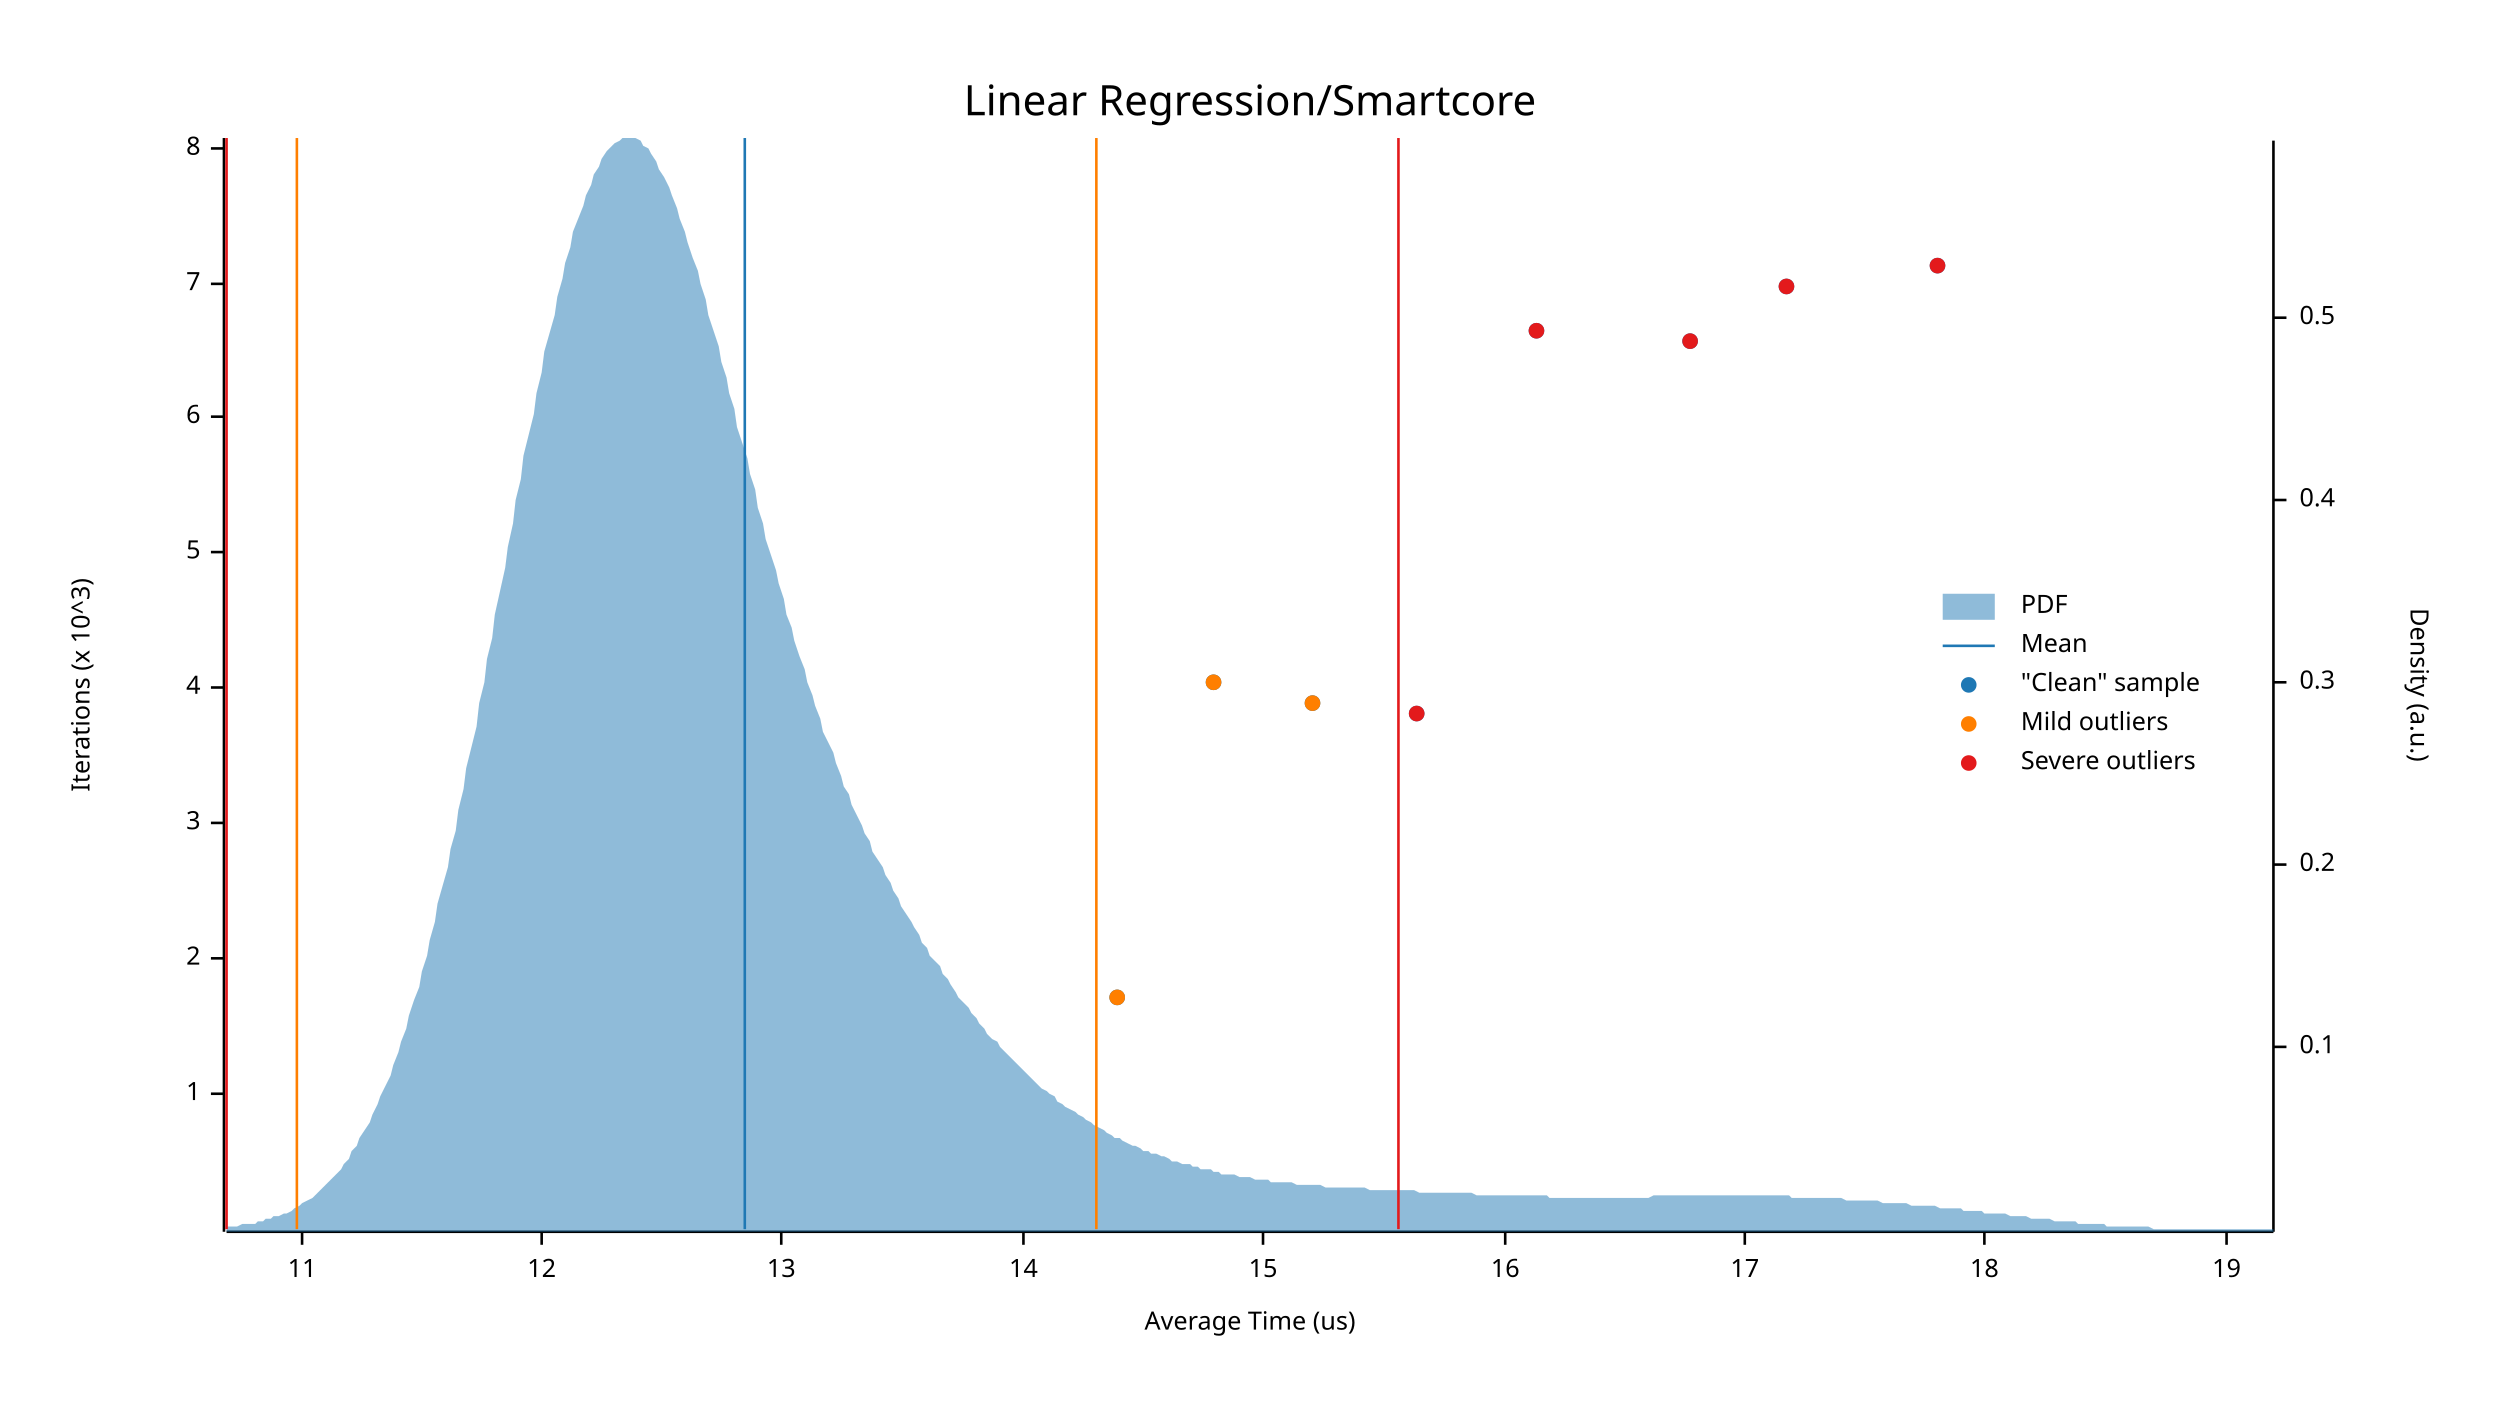
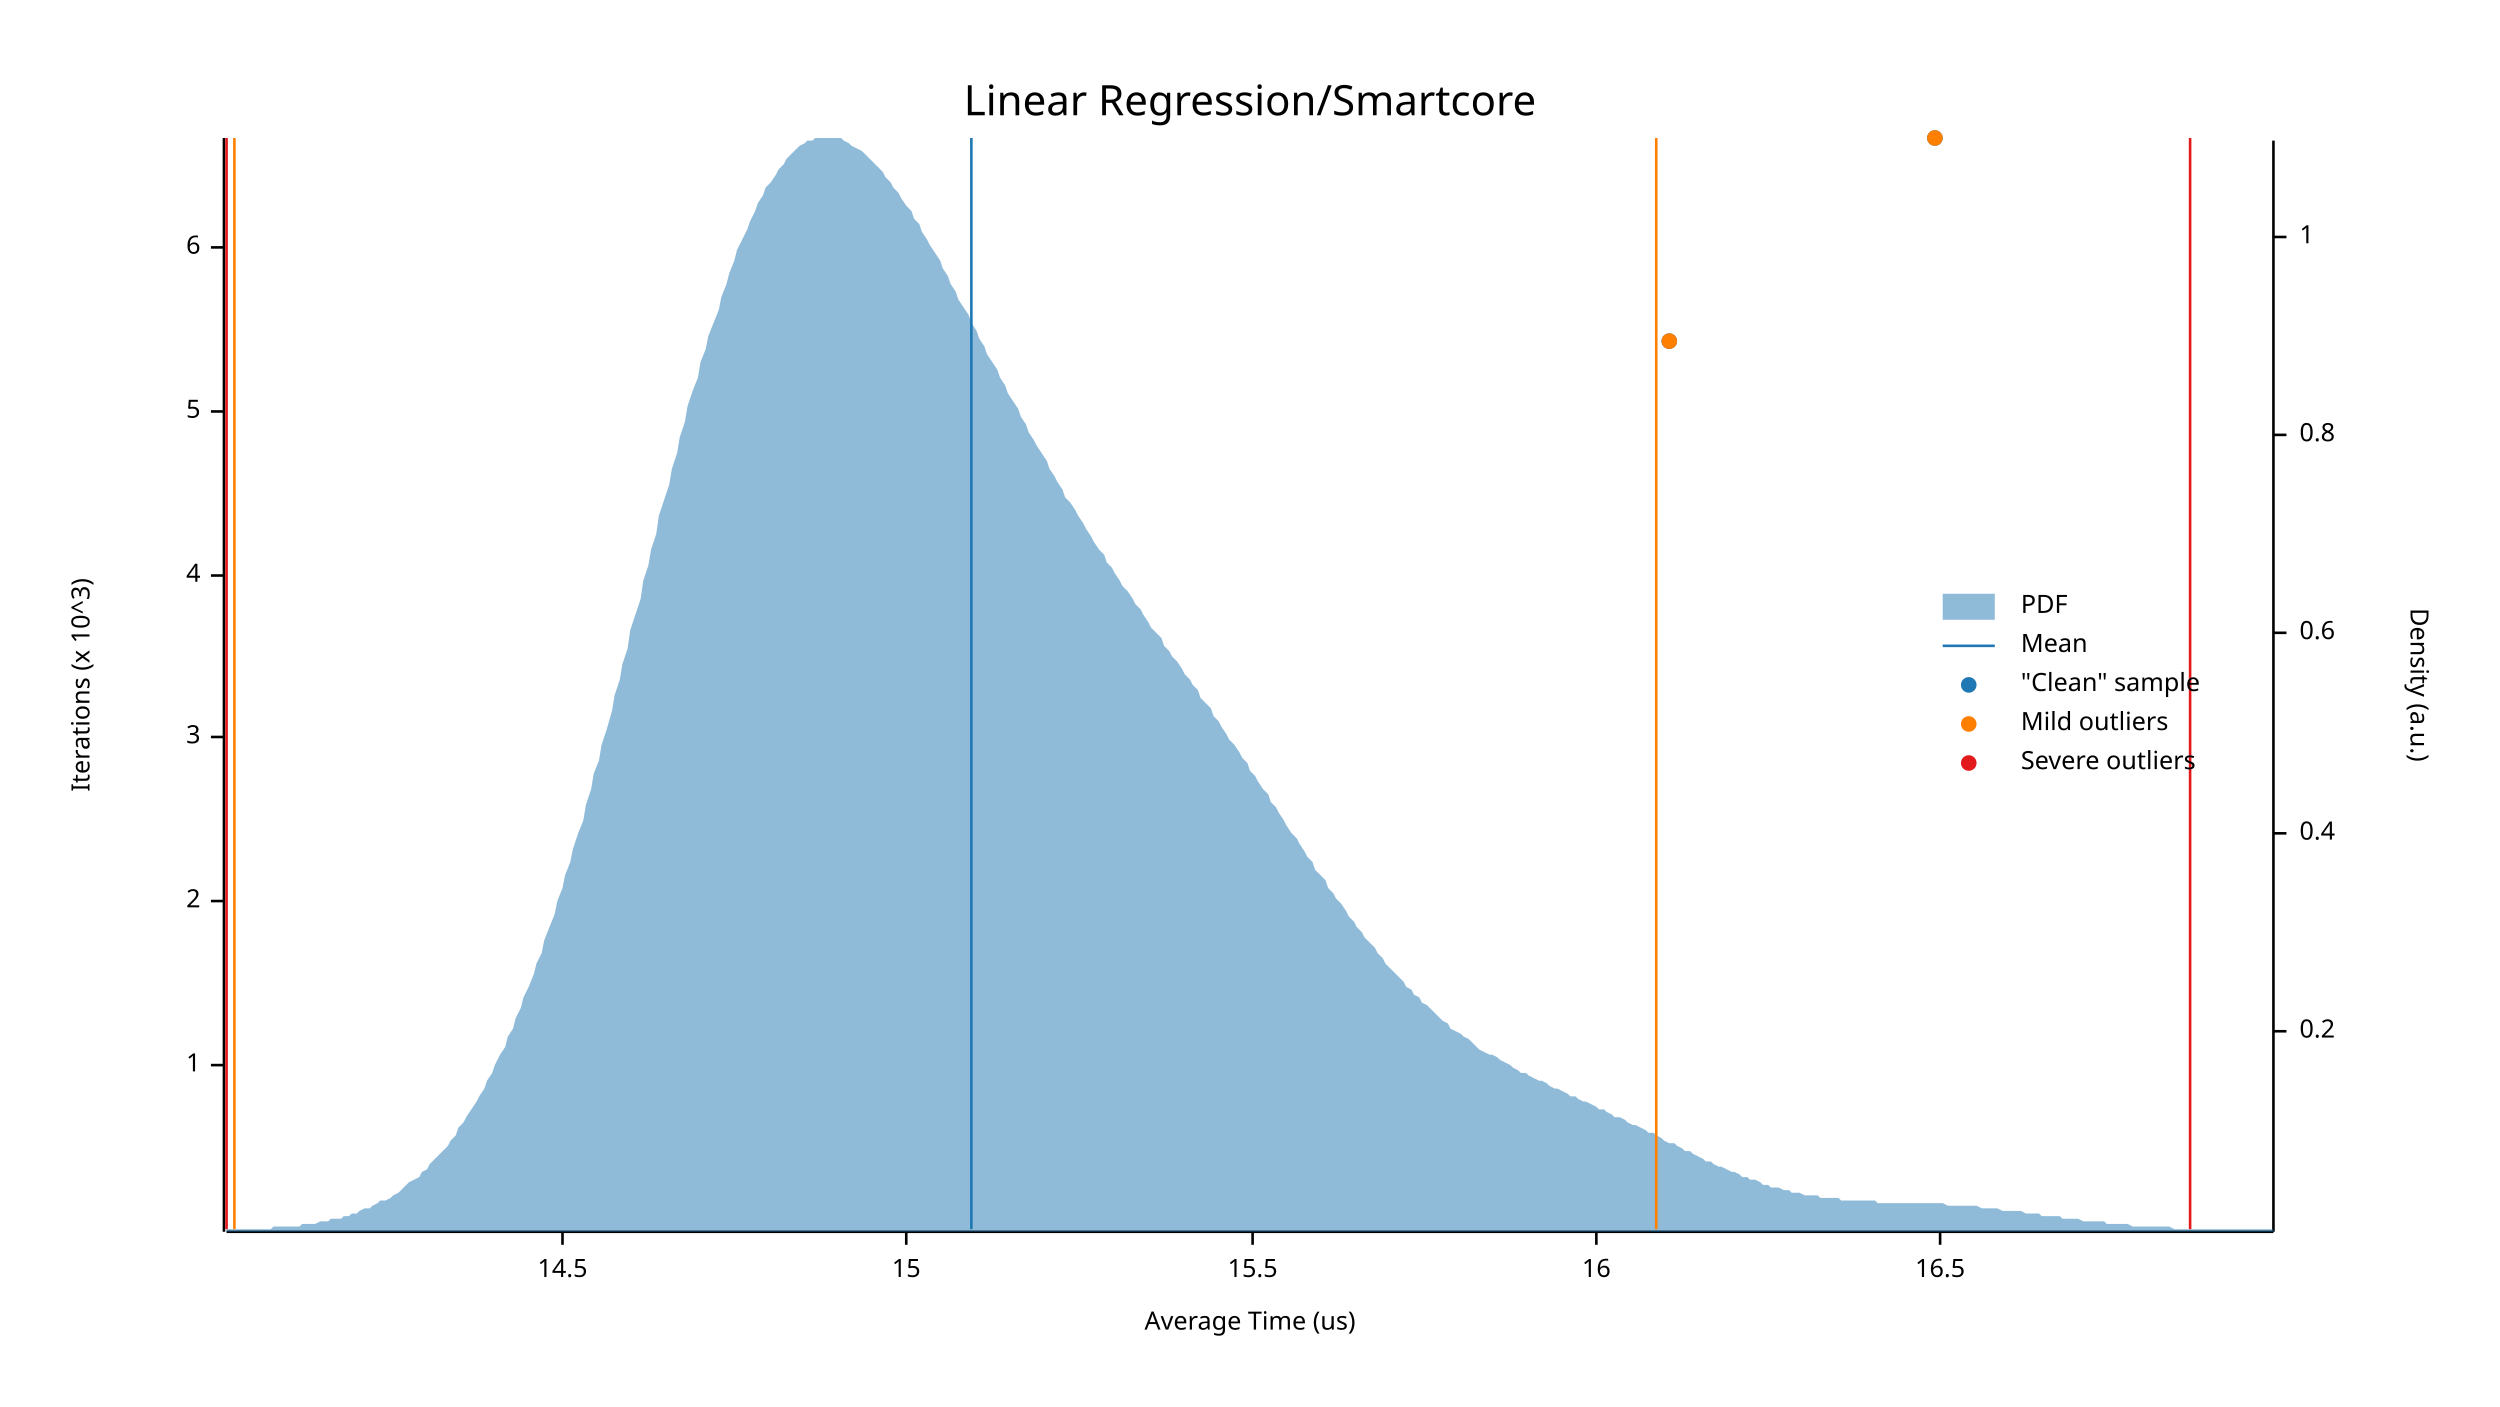
<svg xmlns="http://www.w3.org/2000/svg" width="960" height="540" viewBox="0 0 960 540">
  <text x="480" y="32" dy="0.76em" text-anchor="middle" font-family="sans-serif" font-size="16.129" opacity="1" fill="#000000">
Linear Regression/Smartcore
</text>
  <text x="27" y="263" dy="0.76em" text-anchor="middle" font-family="sans-serif" font-size="9.677" opacity="1" fill="#000000" transform="rotate(270, 27, 263)">
Iterations (x 10^3)
</text>
  <text x="480" y="513" dy="-0.5ex" text-anchor="middle" font-family="sans-serif" font-size="9.677" opacity="1" fill="#000000">
Average Time (us)
</text>
  <polyline fill="none" opacity="1" stroke="#000000" stroke-width="1" points="86,53 86,473 " />
-   <text x="77" y="420" dy="0.5ex" text-anchor="end" font-family="sans-serif" font-size="9.677" opacity="1" fill="#000000">
+   <text x="77" y="409" dy="0.5ex" text-anchor="end" font-family="sans-serif" font-size="9.677" opacity="1" fill="#000000">
1
</text>
-   <polyline fill="none" opacity="1" stroke="#000000" stroke-width="1" points="81,420 86,420 " />
-   <text x="77" y="368" dy="0.5ex" text-anchor="end" font-family="sans-serif" font-size="9.677" opacity="1" fill="#000000">
+   <polyline fill="none" opacity="1" stroke="#000000" stroke-width="1" points="81,409 86,409 " />
+   <text x="77" y="346" dy="0.5ex" text-anchor="end" font-family="sans-serif" font-size="9.677" opacity="1" fill="#000000">
2
</text>
-   <polyline fill="none" opacity="1" stroke="#000000" stroke-width="1" points="81,368 86,368 " />
-   <text x="77" y="316" dy="0.5ex" text-anchor="end" font-family="sans-serif" font-size="9.677" opacity="1" fill="#000000">
+   <polyline fill="none" opacity="1" stroke="#000000" stroke-width="1" points="81,346 86,346 " />
+   <text x="77" y="283" dy="0.5ex" text-anchor="end" font-family="sans-serif" font-size="9.677" opacity="1" fill="#000000">
3
</text>
-   <polyline fill="none" opacity="1" stroke="#000000" stroke-width="1" points="81,316 86,316 " />
-   <text x="77" y="264" dy="0.5ex" text-anchor="end" font-family="sans-serif" font-size="9.677" opacity="1" fill="#000000">
+   <polyline fill="none" opacity="1" stroke="#000000" stroke-width="1" points="81,283 86,283 " />
+   <text x="77" y="221" dy="0.5ex" text-anchor="end" font-family="sans-serif" font-size="9.677" opacity="1" fill="#000000">
4
</text>
-   <polyline fill="none" opacity="1" stroke="#000000" stroke-width="1" points="81,264 86,264 " />
-   <text x="77" y="212" dy="0.5ex" text-anchor="end" font-family="sans-serif" font-size="9.677" opacity="1" fill="#000000">
+   <polyline fill="none" opacity="1" stroke="#000000" stroke-width="1" points="81,221 86,221 " />
+   <text x="77" y="158" dy="0.5ex" text-anchor="end" font-family="sans-serif" font-size="9.677" opacity="1" fill="#000000">
5
</text>
-   <polyline fill="none" opacity="1" stroke="#000000" stroke-width="1" points="81,212 86,212 " />
-   <text x="77" y="160" dy="0.5ex" text-anchor="end" font-family="sans-serif" font-size="9.677" opacity="1" fill="#000000">
+   <polyline fill="none" opacity="1" stroke="#000000" stroke-width="1" points="81,158 86,158 " />
+   <text x="77" y="95" dy="0.5ex" text-anchor="end" font-family="sans-serif" font-size="9.677" opacity="1" fill="#000000">
6
</text>
-   <polyline fill="none" opacity="1" stroke="#000000" stroke-width="1" points="81,160 86,160 " />
-   <text x="77" y="109" dy="0.5ex" text-anchor="end" font-family="sans-serif" font-size="9.677" opacity="1" fill="#000000">
- 7
+   <polyline fill="none" opacity="1" stroke="#000000" stroke-width="1" points="81,95 86,95 " />
+   <polyline fill="none" opacity="1" stroke="#000000" stroke-width="1" points="87,473 873,473 " />
+   <text x="216" y="483" dy="0.76em" text-anchor="middle" font-family="sans-serif" font-size="9.677" opacity="1" fill="#000000">
+ 14.5
</text>
-   <polyline fill="none" opacity="1" stroke="#000000" stroke-width="1" points="81,109 86,109 " />
-   <text x="77" y="57" dy="0.5ex" text-anchor="end" font-family="sans-serif" font-size="9.677" opacity="1" fill="#000000">
- 8
- </text>
-   <polyline fill="none" opacity="1" stroke="#000000" stroke-width="1" points="81,57 86,57 " />
-   <polyline fill="none" opacity="1" stroke="#000000" stroke-width="1" points="87,473 873,473 " />
-   <text x="116" y="483" dy="0.76em" text-anchor="middle" font-family="sans-serif" font-size="9.677" opacity="1" fill="#000000">
- 11
- </text>
-   <polyline fill="none" opacity="1" stroke="#000000" stroke-width="1" points="116,473 116,478 " />
-   <text x="208" y="483" dy="0.76em" text-anchor="middle" font-family="sans-serif" font-size="9.677" opacity="1" fill="#000000">
- 12
- </text>
-   <polyline fill="none" opacity="1" stroke="#000000" stroke-width="1" points="208,473 208,478 " />
-   <text x="300" y="483" dy="0.76em" text-anchor="middle" font-family="sans-serif" font-size="9.677" opacity="1" fill="#000000">
- 13
- </text>
-   <polyline fill="none" opacity="1" stroke="#000000" stroke-width="1" points="300,473 300,478 " />
-   <text x="393" y="483" dy="0.76em" text-anchor="middle" font-family="sans-serif" font-size="9.677" opacity="1" fill="#000000">
- 14
- </text>
-   <polyline fill="none" opacity="1" stroke="#000000" stroke-width="1" points="393,473 393,478 " />
-   <text x="485" y="483" dy="0.76em" text-anchor="middle" font-family="sans-serif" font-size="9.677" opacity="1" fill="#000000">
+   <polyline fill="none" opacity="1" stroke="#000000" stroke-width="1" points="216,473 216,478 " />
+   <text x="348" y="483" dy="0.76em" text-anchor="middle" font-family="sans-serif" font-size="9.677" opacity="1" fill="#000000">
15
</text>
-   <polyline fill="none" opacity="1" stroke="#000000" stroke-width="1" points="485,473 485,478 " />
-   <text x="578" y="483" dy="0.76em" text-anchor="middle" font-family="sans-serif" font-size="9.677" opacity="1" fill="#000000">
+   <polyline fill="none" opacity="1" stroke="#000000" stroke-width="1" points="348,473 348,478 " />
+   <text x="481" y="483" dy="0.76em" text-anchor="middle" font-family="sans-serif" font-size="9.677" opacity="1" fill="#000000">
+ 15.5
+ </text>
+   <polyline fill="none" opacity="1" stroke="#000000" stroke-width="1" points="481,473 481,478 " />
+   <text x="613" y="483" dy="0.76em" text-anchor="middle" font-family="sans-serif" font-size="9.677" opacity="1" fill="#000000">
16
</text>
-   <polyline fill="none" opacity="1" stroke="#000000" stroke-width="1" points="578,473 578,478 " />
-   <text x="670" y="483" dy="0.76em" text-anchor="middle" font-family="sans-serif" font-size="9.677" opacity="1" fill="#000000">
- 17
+   <polyline fill="none" opacity="1" stroke="#000000" stroke-width="1" points="613,473 613,478 " />
+   <text x="745" y="483" dy="0.76em" text-anchor="middle" font-family="sans-serif" font-size="9.677" opacity="1" fill="#000000">
+ 16.5
</text>
-   <polyline fill="none" opacity="1" stroke="#000000" stroke-width="1" points="670,473 670,478 " />
-   <text x="762" y="483" dy="0.76em" text-anchor="middle" font-family="sans-serif" font-size="9.677" opacity="1" fill="#000000">
- 18
- </text>
-   <polyline fill="none" opacity="1" stroke="#000000" stroke-width="1" points="762,473 762,478 " />
-   <text x="855" y="483" dy="0.76em" text-anchor="middle" font-family="sans-serif" font-size="9.677" opacity="1" fill="#000000">
- 19
- </text>
-   <polyline fill="none" opacity="1" stroke="#000000" stroke-width="1" points="855,473 855,478 " />
+   <polyline fill="none" opacity="1" stroke="#000000" stroke-width="1" points="745,473 745,478 " />
  <text x="933" y="263" dy="0.76em" text-anchor="middle" font-family="sans-serif" font-size="9.677" opacity="1" fill="#000000" transform="rotate(90, 933, 263)">
Density (a.u.)
</text>
  <polyline fill="none" opacity="1" stroke="#000000" stroke-width="1" points="873,54 873,473 " />
-   <text x="883" y="402" dy="0.5ex" text-anchor="start" font-family="sans-serif" font-size="9.677" opacity="1" fill="#000000">
- 0.1
- </text>
-   <polyline fill="none" opacity="1" stroke="#000000" stroke-width="1" points="873,402 878,402 " />
-   <text x="883" y="332" dy="0.5ex" text-anchor="start" font-family="sans-serif" font-size="9.677" opacity="1" fill="#000000">
+   <text x="883" y="396" dy="0.5ex" text-anchor="start" font-family="sans-serif" font-size="9.677" opacity="1" fill="#000000">
0.2
</text>
-   <polyline fill="none" opacity="1" stroke="#000000" stroke-width="1" points="873,332 878,332 " />
-   <text x="883" y="262" dy="0.5ex" text-anchor="start" font-family="sans-serif" font-size="9.677" opacity="1" fill="#000000">
- 0.3
- </text>
-   <polyline fill="none" opacity="1" stroke="#000000" stroke-width="1" points="873,262 878,262 " />
-   <text x="883" y="192" dy="0.5ex" text-anchor="start" font-family="sans-serif" font-size="9.677" opacity="1" fill="#000000">
+   <polyline fill="none" opacity="1" stroke="#000000" stroke-width="1" points="873,396 878,396 " />
+   <text x="883" y="320" dy="0.5ex" text-anchor="start" font-family="sans-serif" font-size="9.677" opacity="1" fill="#000000">
0.4
</text>
-   <polyline fill="none" opacity="1" stroke="#000000" stroke-width="1" points="873,192 878,192 " />
-   <text x="883" y="122" dy="0.5ex" text-anchor="start" font-family="sans-serif" font-size="9.677" opacity="1" fill="#000000">
- 0.5
+   <polyline fill="none" opacity="1" stroke="#000000" stroke-width="1" points="873,320 878,320 " />
+   <text x="883" y="243" dy="0.5ex" text-anchor="start" font-family="sans-serif" font-size="9.677" opacity="1" fill="#000000">
+ 0.6
</text>
-   <polyline fill="none" opacity="1" stroke="#000000" stroke-width="1" points="873,122 878,122 " />
-   <polygon opacity="0.5" fill="#1F78B4" points="87,471 88,471 90,471 91,471 93,470 94,470 96,470 98,470 99,469 101,469 102,468 104,468 105,467 107,467 109,466 110,466 112,465 113,464 115,463 116,462 118,461 120,460 121,459 123,457 124,456 126,454 127,453 129,451 131,449 132,447 134,445 135,442 137,440 138,437 140,434 142,431 143,428 145,424 146,421 148,417 150,413 151,409 153,404 154,400 156,395 157,390 159,384 161,379 162,373 164,367 165,361 167,354 168,347 170,340 172,333 173,326 175,319 176,311 178,303 179,295 181,287 183,279 184,270 186,262 187,253 189,245 190,236 192,227 194,218 195,210 197,201 198,192 200,184 201,175 203,167 205,159 206,151 208,143 209,135 211,128 213,121 214,114 216,107 217,101 219,95 220,89 222,84 224,79 225,75 227,71 228,67 230,64 231,61 233,58 235,56 236,55 238,54 239,53 241,53 242,53 244,53 246,54 247,56 249,57 250,59 252,62 253,65 255,68 257,72 258,75 260,80 261,84 263,89 264,93 266,99 268,104 269,109 271,115 272,121 274,127 276,133 277,139 279,145 280,151 282,157 283,164 285,170 287,176 288,182 290,188 291,195 293,201 294,207 296,213 298,219 299,224 301,230 302,236 304,241 305,246 307,252 309,257 310,262 312,267 313,271 315,276 316,281 318,285 320,289 321,293 323,298 324,302 326,305 327,309 329,313 331,317 332,320 334,323 335,327 337,330 339,333 340,336 342,339 343,342 345,345 346,348 348,351 350,354 351,356 353,359 354,362 356,364 357,367 359,369 361,371 362,374 364,376 365,378 367,381 368,383 370,385 372,387 373,389 375,391 376,393 378,395 379,397 381,399 383,400 384,402 386,404 387,405 389,407 391,409 392,410 394,412 395,413 397,415 398,416 400,418 402,419 403,420 405,421 406,423 408,424 409,425 411,426 413,427 414,428 416,429 417,430 419,431 420,432 422,433 424,434 425,435 427,436 428,437 430,437 431,438 433,439 435,440 436,440 438,441 439,442 441,442 442,443 444,443 446,444 447,444 449,445 450,446 452,446 454,447 455,447 457,447 458,448 460,448 461,449 463,449 465,449 466,450 468,450 469,451 471,451 472,451 474,451 476,452 477,452 479,452 480,452 482,453 483,453 485,453 487,453 488,454 490,454 491,454 493,454 494,454 496,454 498,455 499,455 501,455 502,455 504,455 505,455 507,455 509,456 510,456 512,456 513,456 515,456 517,456 518,456 520,456 521,456 523,456 524,456 526,457 528,457 529,457 531,457 532,457 534,457 535,457 537,457 539,457 540,457 542,457 543,457 545,458 546,458 548,458 550,458 551,458 553,458 554,458 556,458 557,458 559,458 561,458 562,458 564,458 565,458 567,459 568,459 570,459 572,459 573,459 575,459 576,459 578,459 580,459 581,459 583,459 584,459 586,459 587,459 589,459 591,459 592,459 594,459 595,460 597,460 598,460 600,460 602,460 603,460 605,460 606,460 608,460 609,460 611,460 613,460 614,460 616,460 617,460 619,460 620,460 622,460 624,460 625,460 627,460 628,460 630,460 632,460 633,460 635,459 636,459 638,459 639,459 641,459 643,459 644,459 646,459 647,459 649,459 650,459 652,459 654,459 655,459 657,459 658,459 660,459 661,459 663,459 665,459 666,459 668,459 669,459 671,459 672,459 674,459 676,459 677,459 679,459 680,459 682,459 683,459 685,459 687,459 688,460 690,460 691,460 693,460 695,460 696,460 698,460 699,460 701,460 702,460 704,460 706,460 707,460 709,461 710,461 712,461 713,461 715,461 717,461 718,461 720,461 721,461 723,462 724,462 726,462 728,462 729,462 731,462 732,462 734,463 735,463 737,463 739,463 740,463 742,463 743,463 745,464 746,464 748,464 750,464 751,464 753,464 754,465 756,465 758,465 759,465 761,465 762,466 764,466 765,466 767,466 769,466 770,466 772,467 773,467 775,467 776,467 778,467 780,468 781,468 783,468 784,468 786,468 787,468 789,469 791,469 792,469 794,469 795,469 797,469 798,470 800,470 802,470 803,470 805,470 806,470 808,470 809,471 811,471 813,471 814,471 816,471 817,471 819,471 821,471 822,471 824,471 825,471 827,472 828,472 830,472 832,472 833,472 835,472 836,472 838,472 839,472 841,472 843,472 844,472 846,472 847,472 849,472 850,472 852,472 854,472 855,472 857,472 858,472 860,472 861,472 863,472 865,472 866,472 868,472 869,472 871,472 873,472 873,473 87,473 " />
-   <polyline fill="none" opacity="1" stroke="#1F78B4" stroke-width="1" points="286,472 286,53 " />
-   <polyline fill="none" opacity="1" stroke="#FF7F00" stroke-width="1" points="114,472 114,53 " />
-   <polyline fill="none" opacity="1" stroke="#FF7F00" stroke-width="1" points="421,472 421,53 " />
+   <polyline fill="none" opacity="1" stroke="#000000" stroke-width="1" points="873,243 878,243 " />
+   <text x="883" y="167" dy="0.5ex" text-anchor="start" font-family="sans-serif" font-size="9.677" opacity="1" fill="#000000">
+ 0.8
+ </text>
+   <polyline fill="none" opacity="1" stroke="#000000" stroke-width="1" points="873,167 878,167 " />
+   <text x="883" y="91" dy="0.5ex" text-anchor="start" font-family="sans-serif" font-size="9.677" opacity="1" fill="#000000">
+ 1
+ </text>
+   <polyline fill="none" opacity="1" stroke="#000000" stroke-width="1" points="873,91 878,91 " />
+   <polygon opacity="0.5" fill="#1F78B4" points="87,472 88,472 90,472 91,472 93,472 94,472 96,472 98,472 99,472 101,472 102,472 104,472 105,471 107,471 109,471 110,471 112,471 113,471 115,471 116,470 118,470 120,470 121,470 123,469 124,469 126,469 127,468 129,468 131,468 132,467 134,467 135,466 137,466 138,465 140,464 142,464 143,463 145,462 146,461 148,461 150,460 151,459 153,458 154,457 156,455 157,454 159,453 161,452 162,450 164,449 165,447 167,445 168,444 170,442 172,440 173,438 175,436 176,433 178,431 179,429 181,426 183,423 184,421 186,418 187,415 189,412 190,409 192,405 194,402 195,398 197,395 198,391 200,387 201,383 203,379 205,374 206,370 208,366 209,361 211,356 213,351 214,346 216,341 217,336 219,331 220,326 222,320 224,315 225,309 227,303 228,297 230,292 231,286 233,280 235,273 236,267 238,261 239,255 241,249 242,242 244,236 246,230 247,223 249,217 250,211 252,205 253,198 255,192 257,186 258,180 260,174 261,168 263,162 264,156 266,150 268,145 269,139 271,134 272,129 274,124 276,119 277,114 279,109 280,105 282,100 283,96 285,92 287,88 288,85 290,81 291,78 293,75 294,72 296,70 298,67 299,65 301,63 302,61 304,59 305,58 307,56 309,55 310,54 312,54 313,53 315,53 316,53 318,53 320,53 321,53 323,53 324,54 326,55 327,56 329,57 331,58 332,59 334,61 335,62 337,64 339,66 340,68 342,70 343,72 345,74 346,76 348,79 350,81 351,84 353,86 354,89 356,92 357,94 359,97 361,100 362,103 364,106 365,109 367,112 368,115 370,118 372,121 373,124 375,127 376,130 378,133 379,136 381,139 383,142 384,145 386,148 387,151 389,154 391,157 392,160 394,163 395,166 397,169 398,171 400,174 402,177 403,180 405,183 406,185 408,188 409,191 411,193 413,196 414,198 416,201 417,203 419,206 420,208 422,211 424,213 425,216 427,218 428,220 430,223 431,225 433,227 435,230 436,232 438,234 439,236 441,239 442,241 444,243 446,245 447,248 449,250 450,252 452,254 454,257 455,259 457,261 458,263 460,265 461,268 463,270 465,272 466,275 468,277 469,279 471,282 472,284 474,286 476,289 477,291 479,293 480,296 482,298 483,300 485,303 487,305 488,308 490,310 491,312 493,315 494,317 496,320 498,322 499,324 501,327 502,329 504,331 505,334 507,336 509,338 510,341 512,343 513,345 515,347 517,350 518,352 520,354 521,356 523,358 524,360 526,362 528,364 529,366 531,368 532,370 534,372 535,373 537,375 539,377 540,379 542,380 543,382 545,383 546,385 548,386 550,388 551,389 553,391 554,392 556,393 557,395 559,396 561,397 562,398 564,399 565,400 567,402 568,403 570,404 572,405 573,405 575,406 576,407 578,408 580,409 581,410 583,411 584,412 586,412 587,413 589,414 591,415 592,415 594,416 595,417 597,418 598,418 600,419 602,420 603,421 605,421 606,422 608,423 609,423 611,424 613,425 614,426 616,426 617,427 619,428 620,429 622,429 624,430 625,431 627,432 628,432 630,433 632,434 633,435 635,435 636,436 638,437 639,438 641,439 643,439 644,440 646,441 647,442 649,442 650,443 652,444 654,445 655,446 657,446 658,447 660,448 661,448 663,449 665,450 666,450 668,451 669,452 671,452 672,453 674,453 676,454 677,455 679,455 680,456 682,456 683,456 685,457 687,457 688,458 690,458 691,458 693,459 695,459 696,459 698,459 699,460 701,460 702,460 704,460 706,460 707,461 709,461 710,461 712,461 713,461 715,461 717,461 718,461 720,461 721,462 723,462 724,462 726,462 728,462 729,462 731,462 732,462 734,462 735,462 737,462 739,462 740,462 742,462 743,462 745,462 746,462 748,463 750,463 751,463 753,463 754,463 756,463 758,463 759,463 761,464 762,464 764,464 765,464 767,464 769,465 770,465 772,465 773,465 775,465 776,465 778,466 780,466 781,466 783,466 784,467 786,467 787,467 789,467 791,467 792,468 794,468 795,468 797,468 798,468 800,469 802,469 803,469 805,469 806,469 808,469 809,470 811,470 813,470 814,470 816,470 817,470 819,471 821,471 822,471 824,471 825,471 827,471 828,471 830,471 832,471 833,471 835,472 836,472 838,472 839,472 841,472 843,472 844,472 846,472 847,472 849,472 850,472 852,472 854,472 855,472 857,472 858,472 860,472 861,472 863,472 865,472 866,472 868,472 869,472 871,472 873,472 873,473 87,473 " />
+   <polyline fill="none" opacity="1" stroke="#1F78B4" stroke-width="1" points="373,472 373,53 " />
+   <polyline fill="none" opacity="1" stroke="#FF7F00" stroke-width="1" points="90,472 90,53 " />
+   <polyline fill="none" opacity="1" stroke="#FF7F00" stroke-width="1" points="636,472 636,53 " />
  <polyline fill="none" opacity="1" stroke="#E31A1C" stroke-width="1" points="87,472 87,53 " />
-   <polyline fill="none" opacity="1" stroke="#E31A1C" stroke-width="1" points="537,472 537,53 " />
-   <circle cx="429" cy="383" r="3" opacity="1" fill="#1F78B4" stroke="none" stroke-width="1" />
-   <circle cx="544" cy="274" r="3" opacity="1" fill="#1F78B4" stroke="none" stroke-width="1" />
-   <circle cx="504" cy="270" r="3" opacity="1" fill="#1F78B4" stroke="none" stroke-width="1" />
-   <circle cx="466" cy="262" r="3" opacity="1" fill="#1F78B4" stroke="none" stroke-width="1" />
-   <circle cx="649" cy="131" r="3" opacity="1" fill="#1F78B4" stroke="none" stroke-width="1" />
-   <circle cx="590" cy="127" r="3" opacity="1" fill="#1F78B4" stroke="none" stroke-width="1" />
-   <circle cx="686" cy="110" r="3" opacity="1" fill="#1F78B4" stroke="none" stroke-width="1" />
-   <circle cx="744" cy="102" r="3" opacity="1" fill="#1F78B4" stroke="none" stroke-width="1" />
-   <circle cx="429" cy="383" r="3" opacity="1" fill="#FF7F00" stroke="none" stroke-width="1" />
-   <circle cx="504" cy="270" r="3" opacity="1" fill="#FF7F00" stroke="none" stroke-width="1" />
-   <circle cx="466" cy="262" r="3" opacity="1" fill="#FF7F00" stroke="none" stroke-width="1" />
-   <circle cx="544" cy="274" r="3" opacity="1" fill="#E31A1C" stroke="none" stroke-width="1" />
-   <circle cx="649" cy="131" r="3" opacity="1" fill="#E31A1C" stroke="none" stroke-width="1" />
-   <circle cx="590" cy="127" r="3" opacity="1" fill="#E31A1C" stroke="none" stroke-width="1" />
-   <circle cx="686" cy="110" r="3" opacity="1" fill="#E31A1C" stroke="none" stroke-width="1" />
-   <circle cx="744" cy="102" r="3" opacity="1" fill="#E31A1C" stroke="none" stroke-width="1" />
+   <polyline fill="none" opacity="1" stroke="#E31A1C" stroke-width="1" points="841,472 841,53 " />
+   <circle cx="641" cy="131" r="3" opacity="1" fill="#1F78B4" stroke="none" stroke-width="1" />
+   <circle cx="743" cy="53" r="3" opacity="1" fill="#1F78B4" stroke="none" stroke-width="1" />
+   <circle cx="641" cy="131" r="3" opacity="1" fill="#FF7F00" stroke="none" stroke-width="1" />
+   <circle cx="743" cy="53" r="3" opacity="1" fill="#FF7F00" stroke="none" stroke-width="1" />
  <text x="776" y="228" dy="0.76em" text-anchor="start" font-family="sans-serif" font-size="9.677" opacity="1" fill="#000000">
PDF
</text>
  <text x="776" y="243" dy="0.76em" text-anchor="start" font-family="sans-serif" font-size="9.677" opacity="1" fill="#000000">
Mean
</text>
  <text x="776" y="258" dy="0.76em" text-anchor="start" font-family="sans-serif" font-size="9.677" opacity="1" fill="#000000">
"Clean" sample
</text>
  <text x="776" y="273" dy="0.76em" text-anchor="start" font-family="sans-serif" font-size="9.677" opacity="1" fill="#000000">
Mild outliers
</text>
  <text x="776" y="288" dy="0.76em" text-anchor="start" font-family="sans-serif" font-size="9.677" opacity="1" fill="#000000">
Severe outliers
</text>
  <rect x="746" y="228" width="20" height="10" opacity="0.5" fill="#1F78B4" stroke="none" />
  <polyline fill="none" opacity="1" stroke="#1F78B4" stroke-width="1" points="746,248 766,248 " />
  <circle cx="756" cy="263" r="3" opacity="1" fill="#1F78B4" stroke="none" stroke-width="1" />
  <circle cx="756" cy="278" r="3" opacity="1" fill="#FF7F00" stroke="none" stroke-width="1" />
  <circle cx="756" cy="293" r="3" opacity="1" fill="#E31A1C" stroke="none" stroke-width="1" />
</svg>
